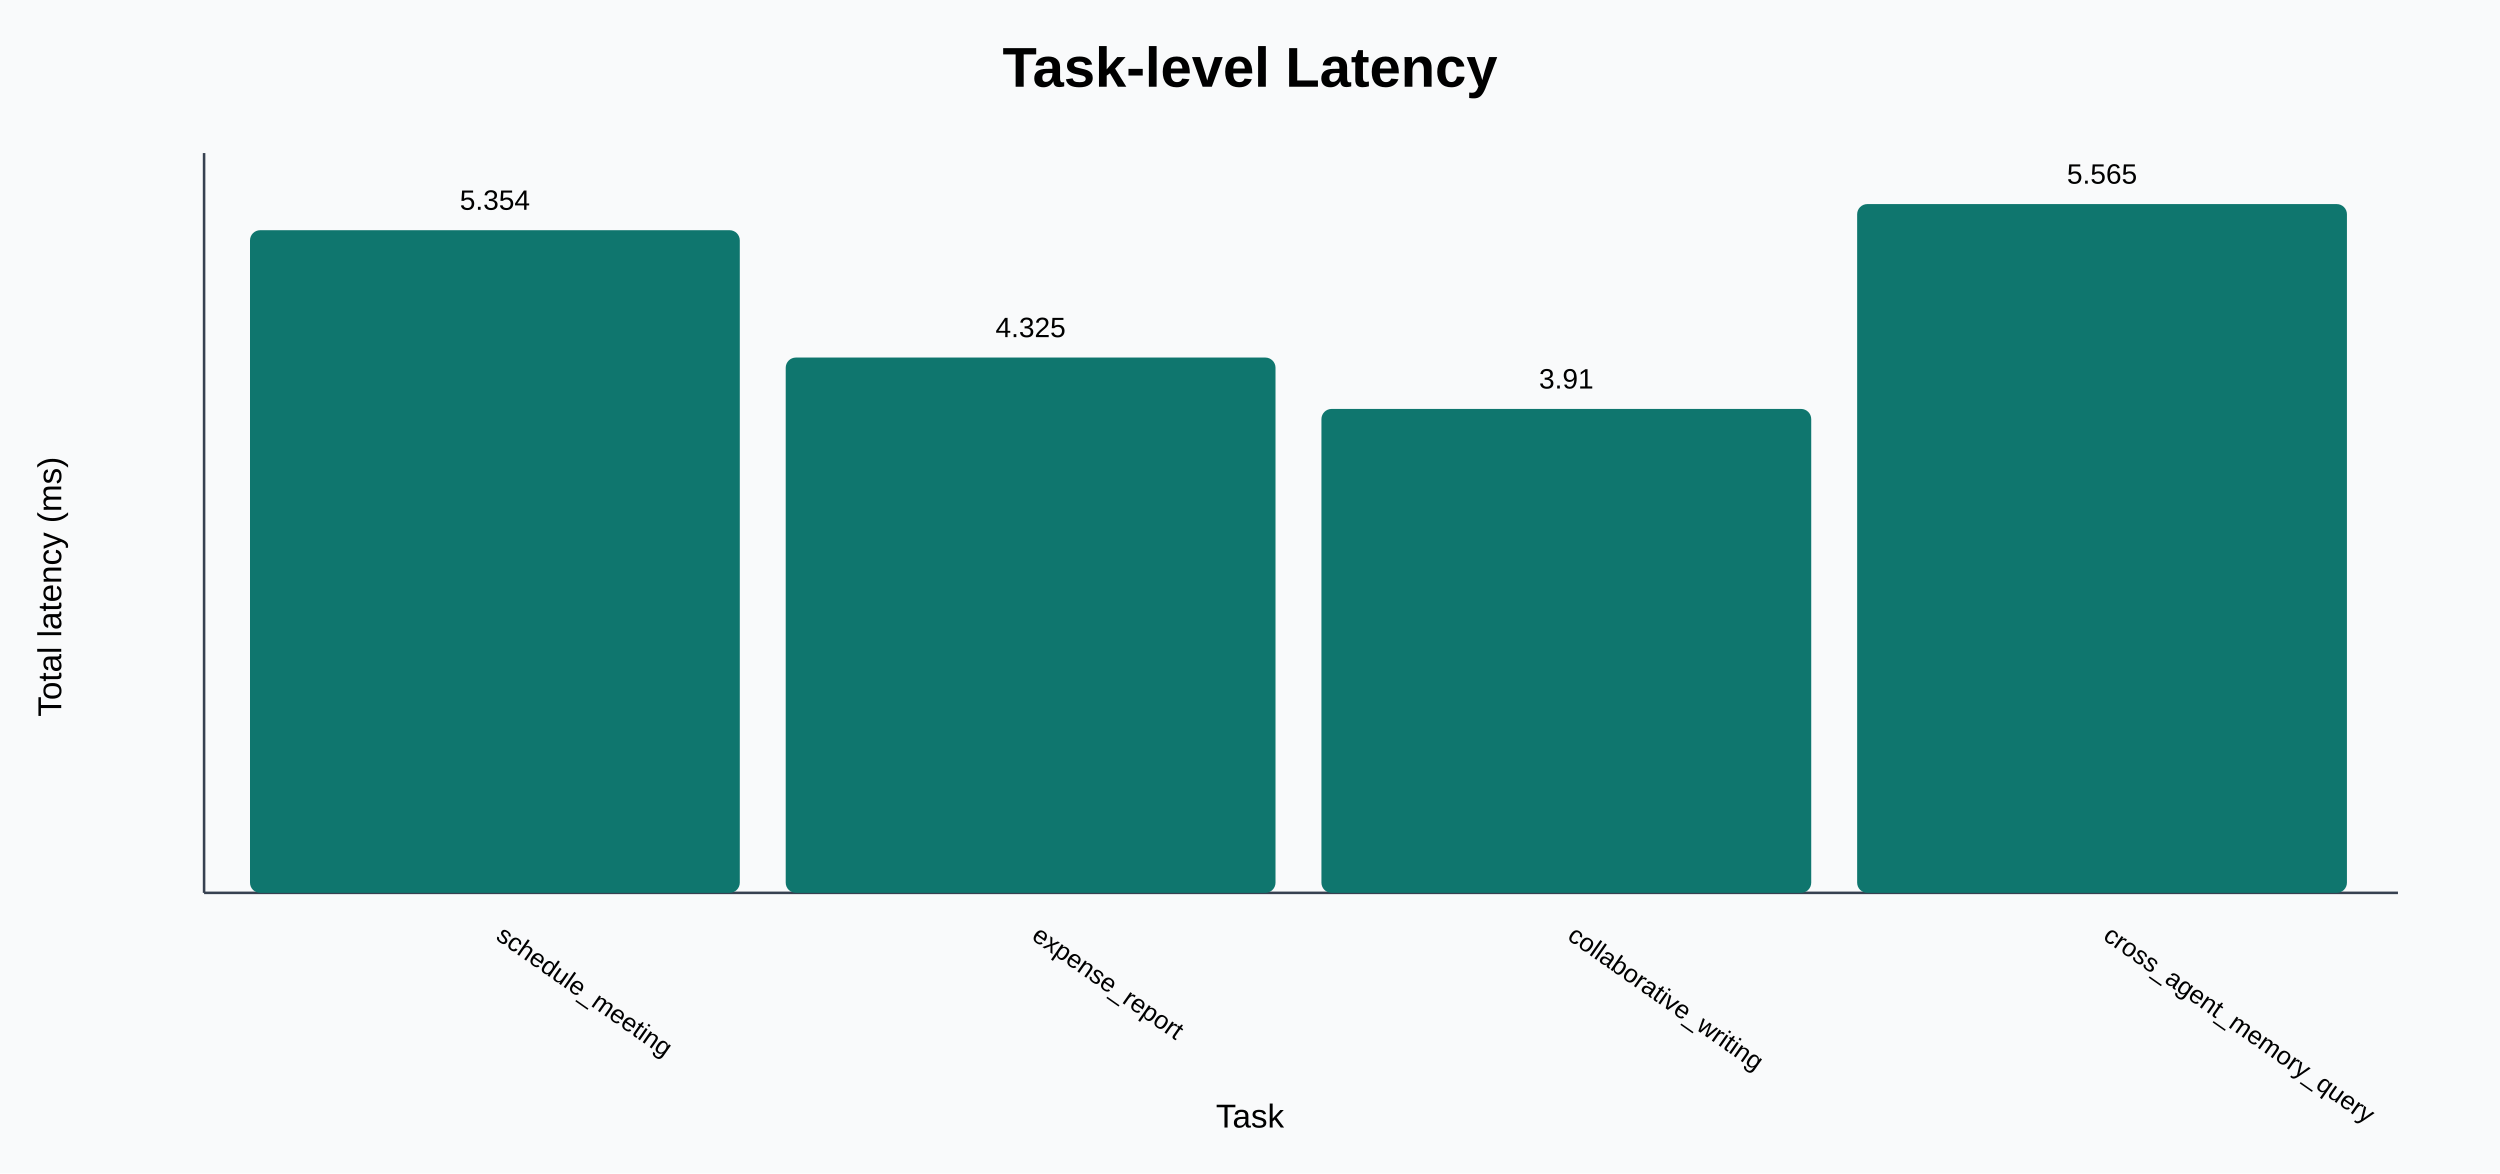
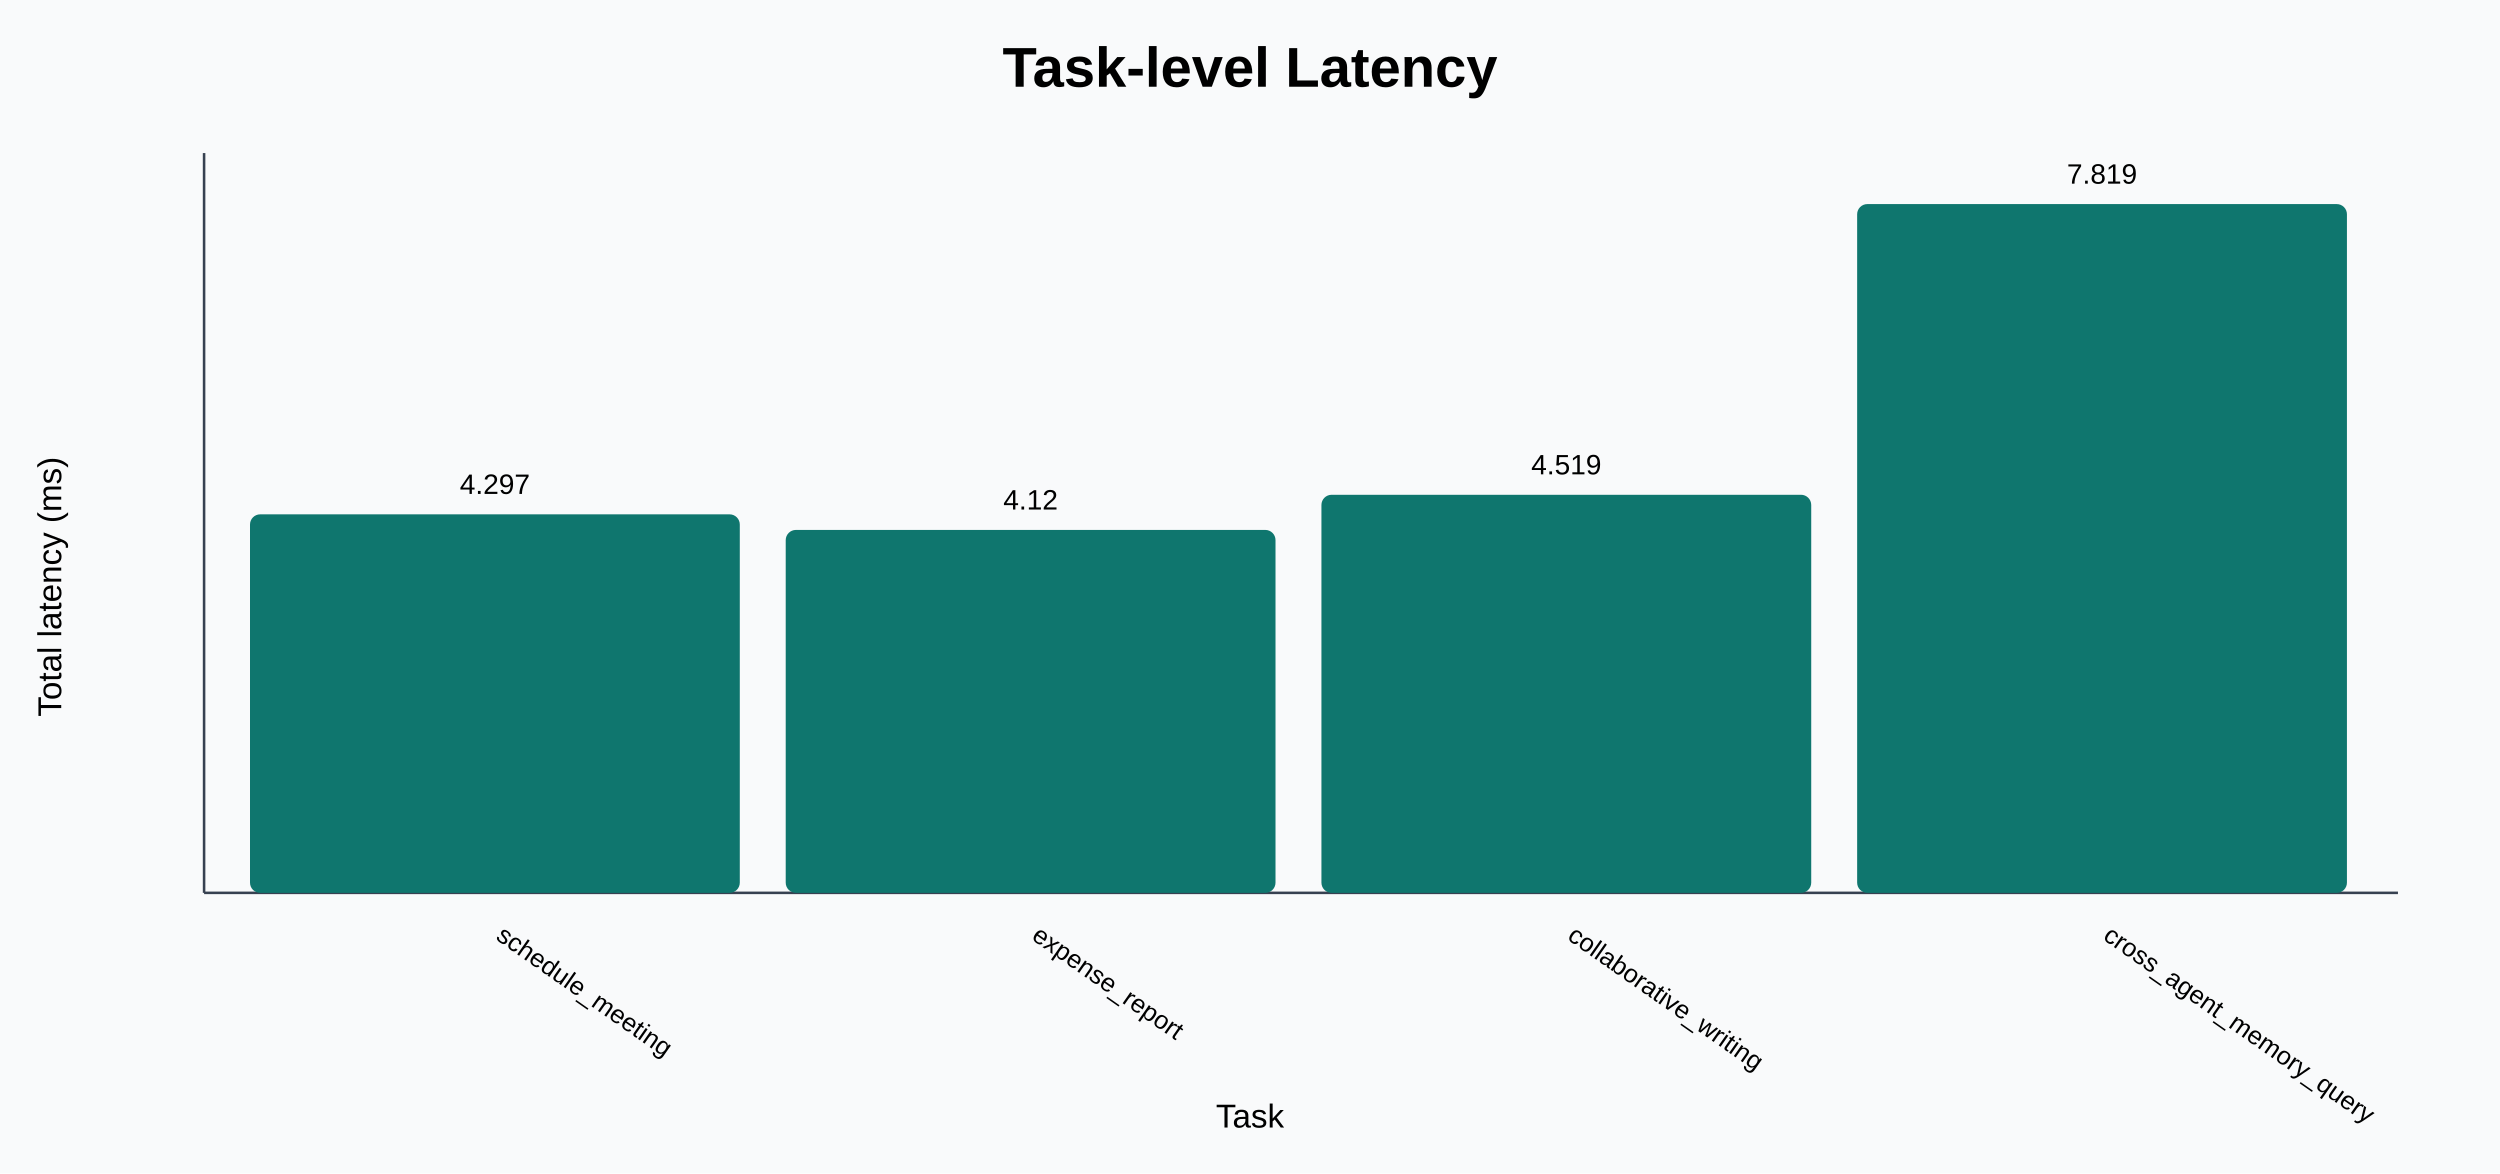
<svg xmlns="http://www.w3.org/2000/svg" width="980" height="460" viewBox="0 0 980 460">
  <rect width="100%" height="100%" fill="#f9fafb" />
  <text x="490.0" y="34" text-anchor="middle" font-family="Arial" font-size="22" font-weight="700">Task-level Latency</text>
  <line x1="80" y1="60" x2="80" y2="350" stroke="#374151" />
  <line x1="80" y1="350" x2="940" y2="350" stroke="#374151" />
  <text x="24" y="230.0" transform="rotate(-90 24 230.0)" text-anchor="middle" font-family="Arial" font-size="13">Total latency (ms)</text>
  <text x="490.0" y="442" text-anchor="middle" font-family="Arial" font-size="13">Task</text>
-   <rect x="98" y="90.24" width="192" height="259.76" fill="#0f766e" rx="4" />
-   <text x="194.0" y="82.24" text-anchor="middle" font-family="Arial" font-size="11">5.354</text>
+   <rect x="98" y="201.62" width="192" height="148.38" fill="#0f766e" rx="4" />
+   <text x="194.0" y="193.62" text-anchor="middle" font-family="Arial" font-size="11">4.297</text>
  <text x="194.0" y="368" transform="rotate(35 194.0 368)" text-anchor="start" font-family="Arial" font-size="10">schedule_meeting</text>
-   <rect x="308" y="140.16" width="192" height="209.84" fill="#0f766e" rx="4" />
-   <text x="404.0" y="132.16" text-anchor="middle" font-family="Arial" font-size="11">4.325</text>
+   <rect x="308" y="207.73" width="192" height="142.27" fill="#0f766e" rx="4" />
+   <text x="404.0" y="199.73" text-anchor="middle" font-family="Arial" font-size="11">4.12</text>
  <text x="404.0" y="368" transform="rotate(35 404.0 368)" text-anchor="start" font-family="Arial" font-size="10">expense_report</text>
-   <rect x="518" y="160.30" width="192" height="189.70" fill="#0f766e" rx="4" />
-   <text x="614.0" y="152.30" text-anchor="middle" font-family="Arial" font-size="11">3.91</text>
+   <rect x="518" y="193.95" width="192" height="156.05" fill="#0f766e" rx="4" />
+   <text x="614.0" y="185.95" text-anchor="middle" font-family="Arial" font-size="11">4.519</text>
  <text x="614.0" y="368" transform="rotate(35 614.0 368)" text-anchor="start" font-family="Arial" font-size="10">collaborative_writing</text>
  <rect x="728" y="80.00" width="192" height="270.00" fill="#0f766e" rx="4" />
-   <text x="824.0" y="72.00" text-anchor="middle" font-family="Arial" font-size="11">5.565</text>
+   <text x="824.0" y="72.00" text-anchor="middle" font-family="Arial" font-size="11">7.819</text>
  <text x="824.0" y="368" transform="rotate(35 824.0 368)" text-anchor="start" font-family="Arial" font-size="10">cross_agent_memory_query</text>
</svg>
